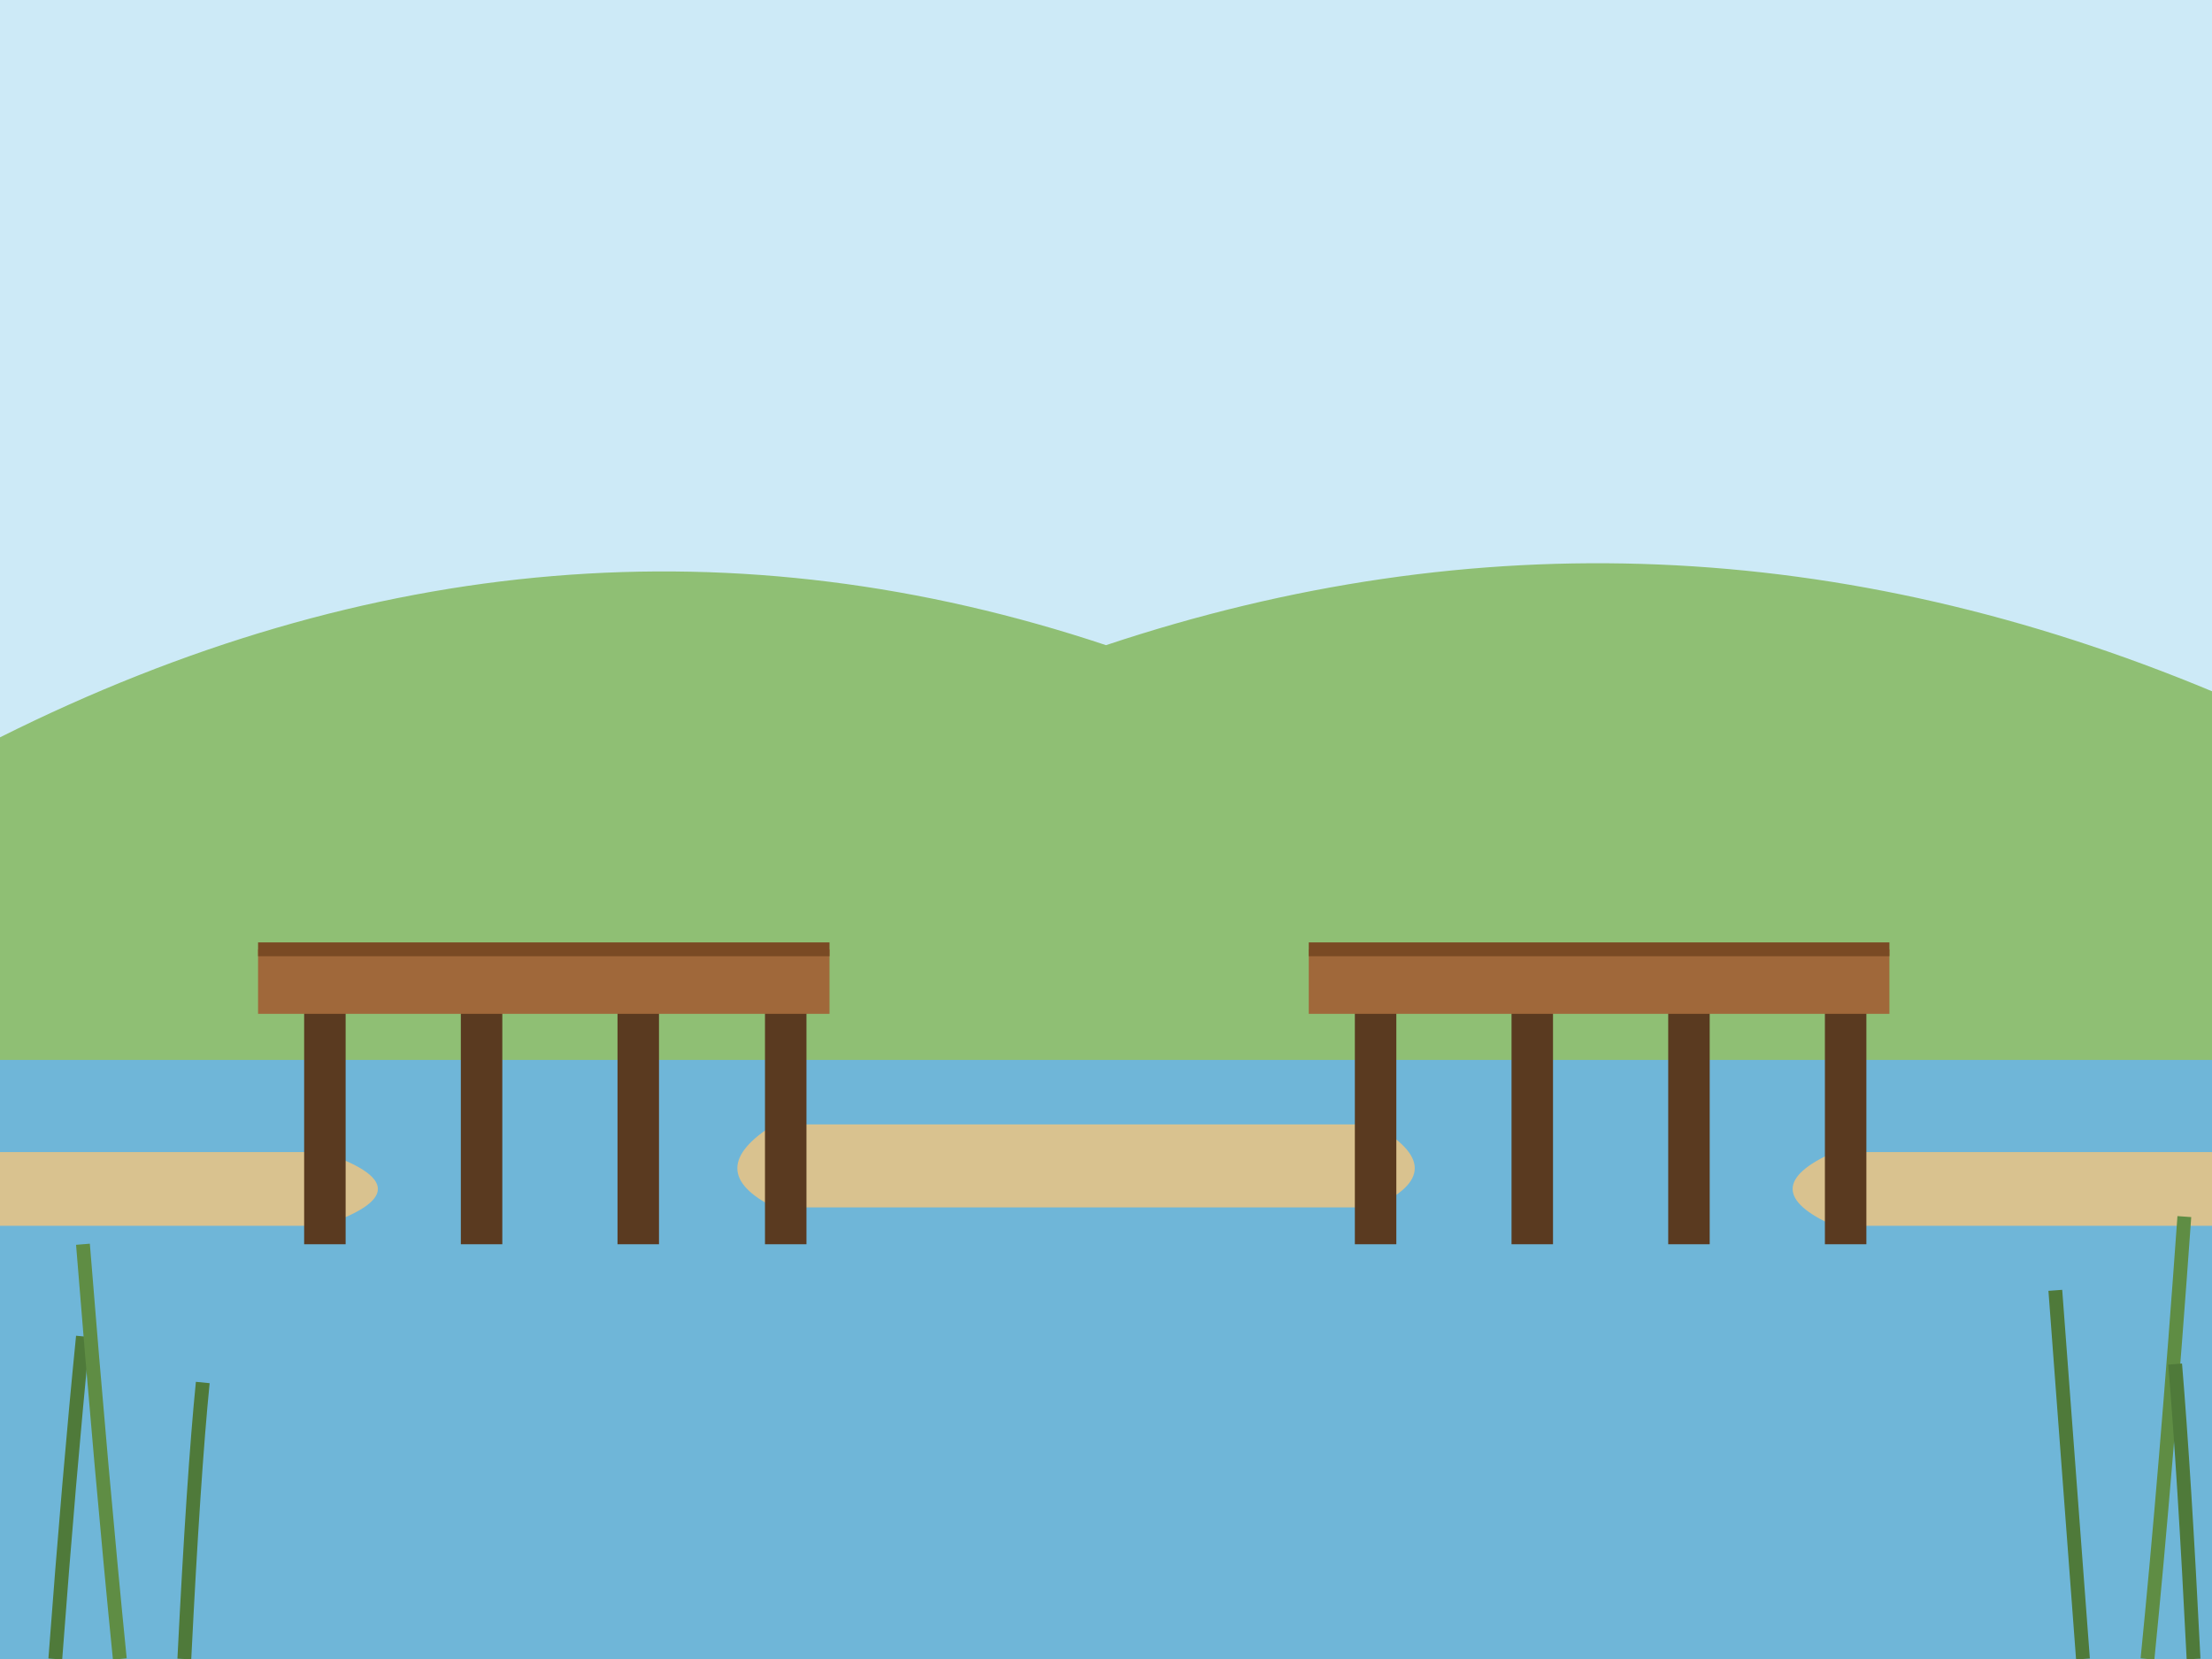
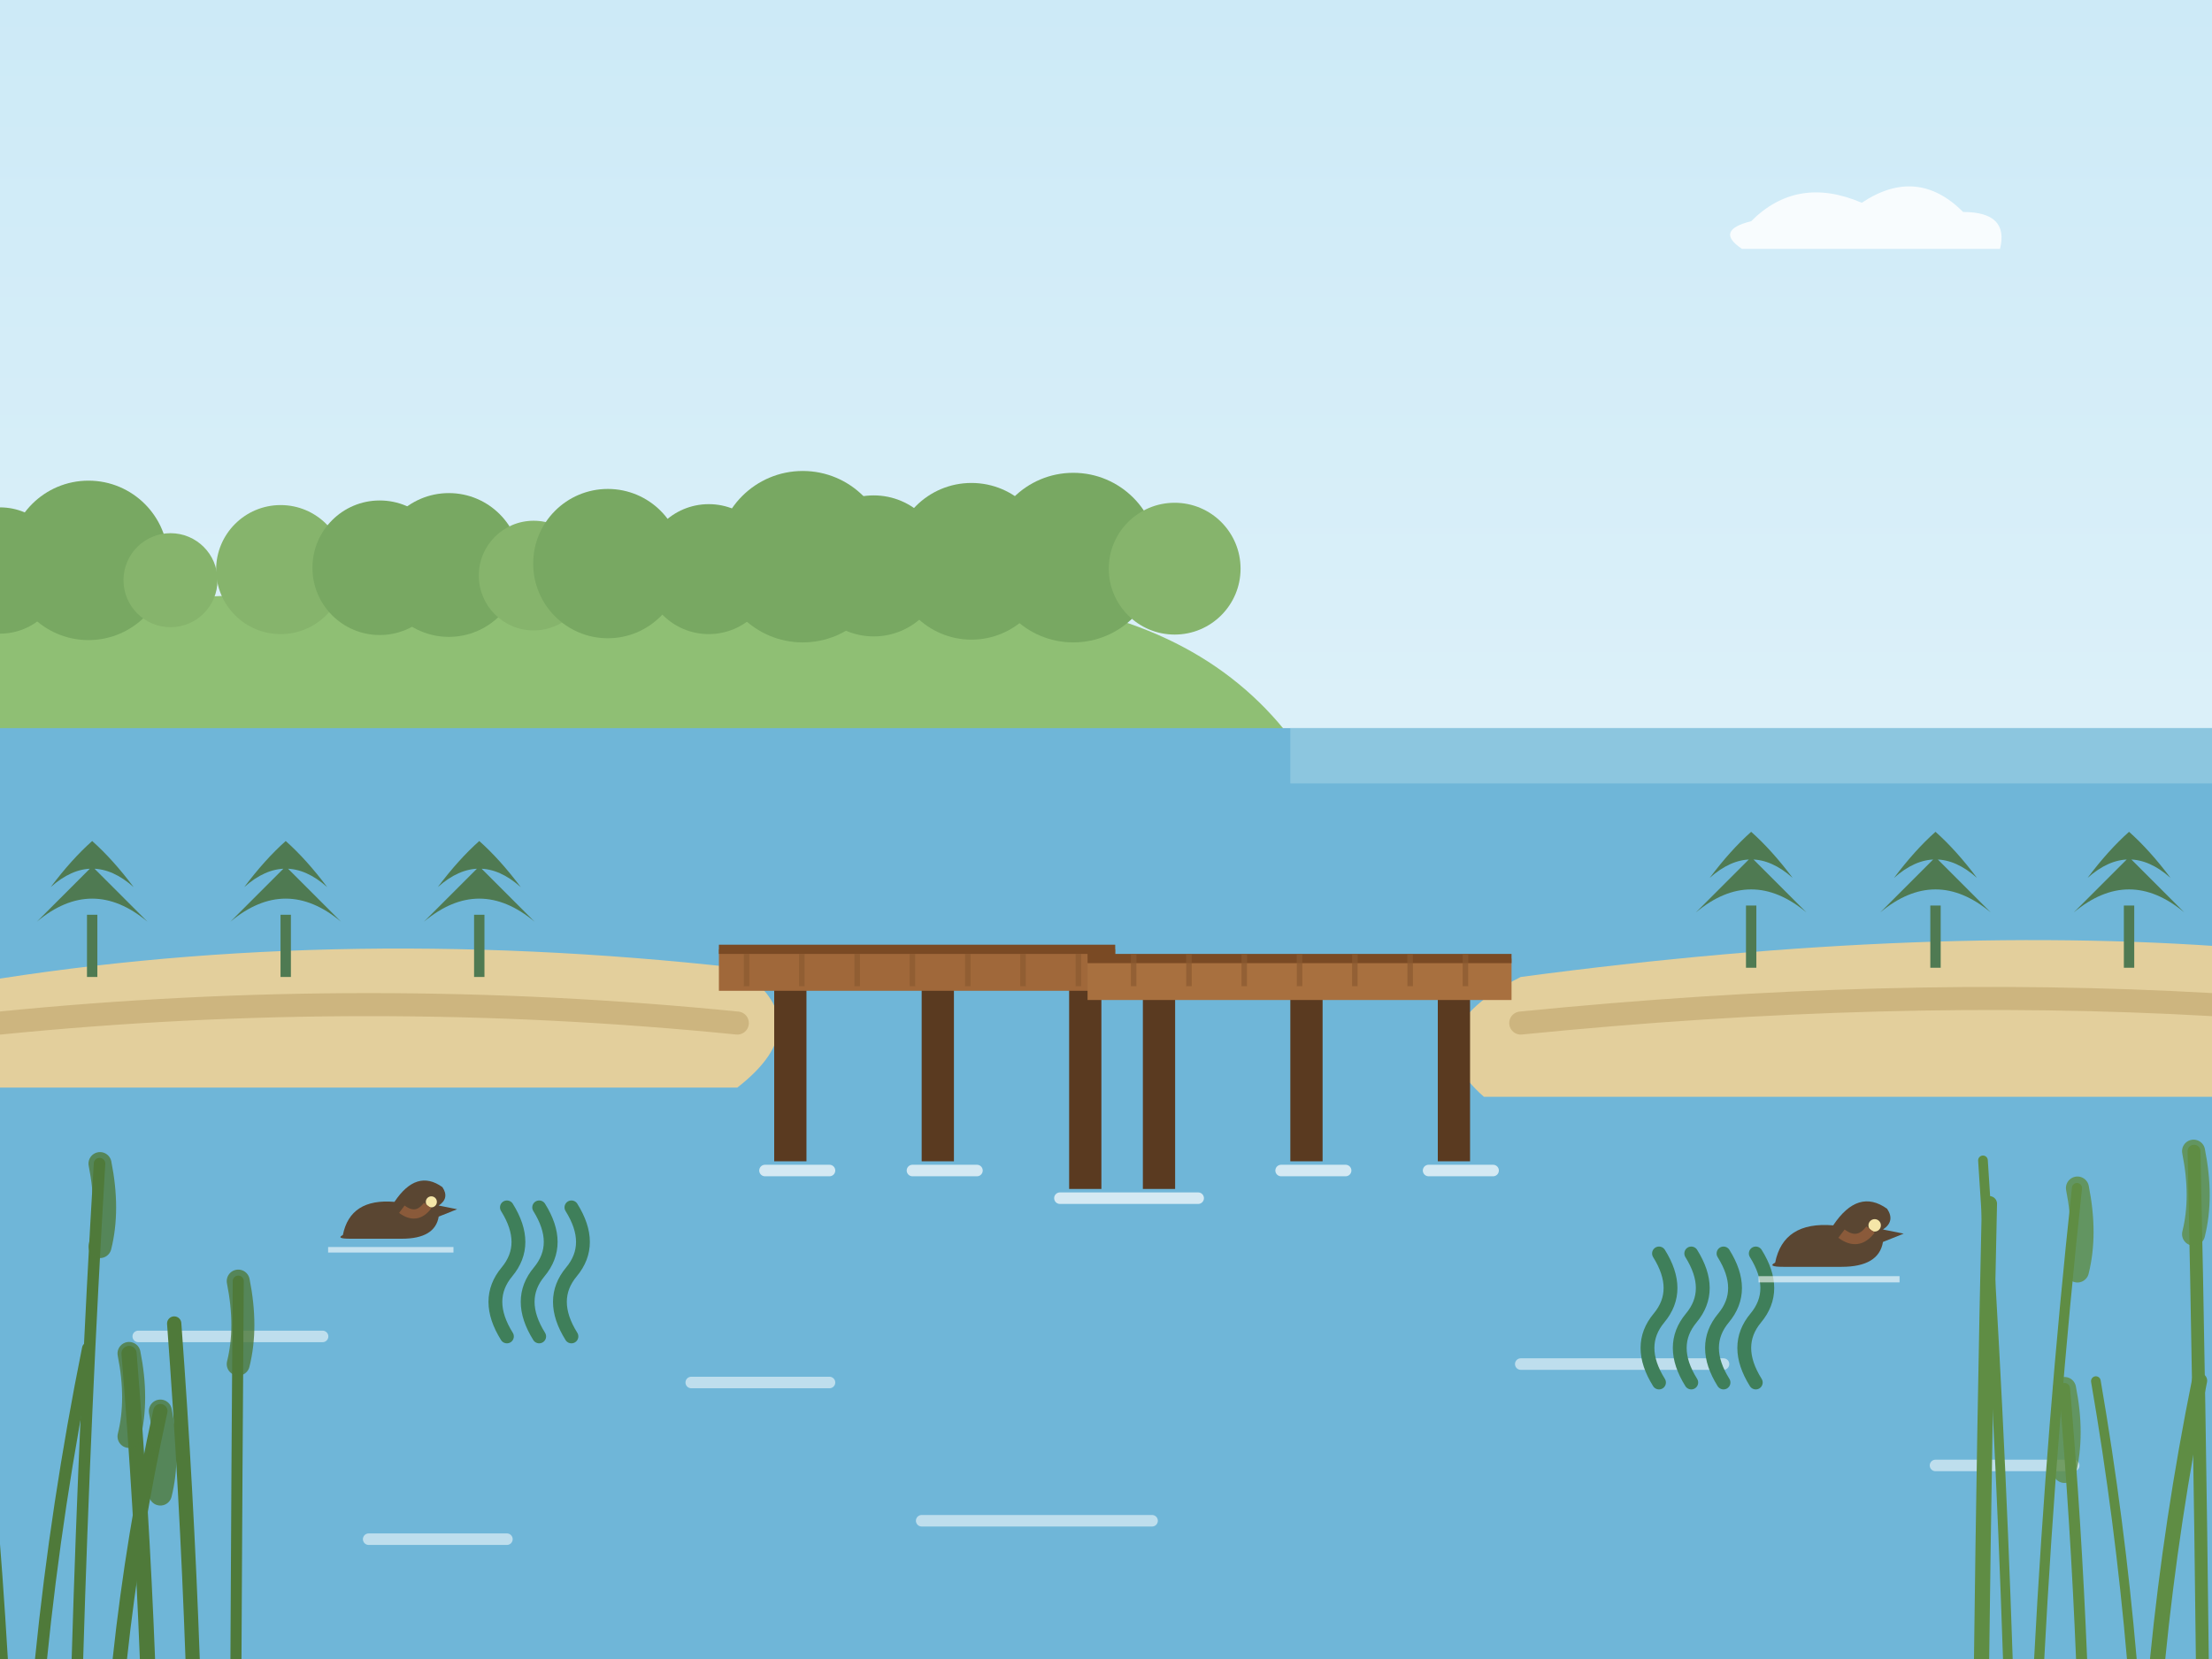
<svg xmlns="http://www.w3.org/2000/svg" width="480" height="360" viewBox="0 0 480 360">
-   <rect width="480" height="360" fill="#cdeaf7" />
-   <path d="M0 160 q120 -60 240 -20 q120 -40 240 10 V360 H0z" fill="#8fbf74" />
-   <rect y="230" width="480" height="130" fill="#6fb6d8" />
-   <path d="M-10 250 h80 q24 8 0 16 h-80z M168 244 h130 q18 10 0 18 h-130 q-16 -8 0 -18z M398 250 h92 v16 h-92 q-18 -8 0 -16z" fill="#d9c28f" />
-   <rect x="66" y="214" width="9" height="56" fill="#5a3a20" />
-   <rect x="100" y="214" width="9" height="56" fill="#5a3a20" />
-   <rect x="134" y="214" width="9" height="56" fill="#5a3a20" />
-   <rect x="166" y="214" width="9" height="56" fill="#5a3a20" />
-   <rect x="294" y="214" width="9" height="56" fill="#5a3a20" />
-   <rect x="328" y="214" width="9" height="56" fill="#5a3a20" />
-   <rect x="362" y="214" width="9" height="56" fill="#5a3a20" />
-   <rect x="396" y="214" width="9" height="56" fill="#5a3a20" />
-   <rect x="56" y="206" width="124" height="14" fill="#a0683a" />
-   <rect x="284" y="206" width="126" height="14" fill="#a0683a" />
-   <path d="M56 206 h124 M284 206 h126" stroke="#7a4a24" stroke-width="3" />
-   <path d="M12 360 q3 -40 6 -70" stroke="#4f7a3a" stroke-width="3" fill="none" />
-   <path d="M26 360 q-4 -40 -8 -90" stroke="#5f8d44" stroke-width="3" fill="none" />
-   <path d="M40 360 q2 -40 4 -60" stroke="#4f7a3a" stroke-width="3" fill="none" />
-   <path d="M452 360 q-3 -40 -6 -80" stroke="#4f7a3a" stroke-width="3" fill="none" />
-   <path d="M466 360 q4 -40 8 -96" stroke="#5f8d44" stroke-width="3" fill="none" />
-   <path d="M476 360 q-2 -40 -4 -64" stroke="#4f7a3a" stroke-width="3" fill="none" />
+   <defs>
+     <linearGradient id="sky" x1="0" y1="0" x2="0" y2="1">
+       <stop offset="0" stop-color="#cdeaf7" />
+       <stop offset="1" stop-color="#eef8fc" />
+     </linearGradient>
+   </defs>
+   <rect width="480" height="360" fill="url(#sky)" />
+   <path d="M380 48 q10 -10 24 -4 q12 -8 22 2 q10 0 8 8 h-56 q-6 -4 2 -6 z" fill="#ffffff" opacity=".85" />
+   <path d="M0 132 Q120 124 220 130 Q260 134 280 160 H0 Z" fill="#8fbf74" />
+   <circle cx="0.0" cy="123.8" r="13.7" fill="#78a862" />
+   <circle cx="19.2" cy="121.6" r="17.3" fill="#78a862" />
+   <circle cx="37.0" cy="125.9" r="10.2" fill="#86b46c" />
+   <circle cx="60.9" cy="123.6" r="14.0" fill="#86b46c" />
+   <circle cx="82.4" cy="123.2" r="14.6" fill="#78a862" />
+   <circle cx="97.4" cy="122.6" r="15.6" fill="#78a862" />
+   <circle cx="115.8" cy="124.9" r="11.9" fill="#86b46c" />
+   <circle cx="131.9" cy="122.3" r="16.2" fill="#78a862" />
+   <circle cx="153.8" cy="123.5" r="14.1" fill="#78a862" />
+   <circle cx="174.2" cy="120.8" r="18.6" fill="#78a862" />
+   <circle cx="189.6" cy="122.8" r="15.3" fill="#78a862" />
+   <circle cx="210.8" cy="121.8" r="17.0" fill="#78a862" />
+   <circle cx="232.9" cy="121.0" r="18.4" fill="#78a862" />
+   <circle cx="254.9" cy="123.4" r="14.3" fill="#86b46c" />
+   <rect y="158" width="480" height="202" fill="#6fb6d8" />
+   <rect x="280" y="158" width="200" height="12" fill="#8cc6df" />
+   <path d="M30 290 h40" stroke="#ffffff" stroke-width="2.5" stroke-linecap="round" opacity="0.55" />
+   <path d="M150 300 h30" stroke="#ffffff" stroke-width="2.5" stroke-linecap="round" opacity="0.55" />
+   <path d="M330 296 h44" stroke="#ffffff" stroke-width="2.5" stroke-linecap="round" opacity="0.55" />
+   <path d="M420 318 h30" stroke="#ffffff" stroke-width="2.5" stroke-linecap="round" opacity="0.55" />
+   <path d="M200 330 h50" stroke="#ffffff" stroke-width="2.5" stroke-linecap="round" opacity="0.55" />
+   <path d="M80 334 h30" stroke="#ffffff" stroke-width="2.5" stroke-linecap="round" opacity="0.55" />
+   <path d="M-10 214 Q70 200 160 210 Q178 222 160 236 H-10 Z" fill="#e3cf9c" />
+   <path d="M330 212 Q420 200 490 206 V238 H322 Q306 224 330 212 Z" fill="#e3cf9c" />
+   <path d="M0 222 Q80 214 160 222 M330 222 Q410 214 480 218" stroke="#cdb57f" stroke-width="5" fill="none" stroke-linecap="round" />
+   <path d="M20 212 v-13.5" stroke="#4f7a52" stroke-width="2.25" />
+   <path d="M8 200 q12 -10 24 0 q-6 -6 -12 -12 q-6 6 -12 12 z M11 192.5 q9 -8 18 0 q-4.5 -6 -9 -10 q-4.5 4 -9 10 z" fill="#4f7a52" />
+   <path d="M62 212 v-13.5" stroke="#4f7a52" stroke-width="2.25" />
+   <path d="M50 200 q12 -10 24 0 q-6 -6 -12 -12 q-6 6 -12 12 z M53 192.5 q9 -8 18 0 q-4.5 -6 -9 -10 q-4.5 4 -9 10 z" fill="#4f7a52" />
+   <path d="M104 212 v-13.5" stroke="#4f7a52" stroke-width="2.25" />
+   <path d="M92 200 q12 -10 24 0 q-6 -6 -12 -12 q-6 6 -12 12 z M95 192.5 q9 -8 18 0 q-4.5 -6 -9 -10 q-4.5 4 -9 10 z" fill="#4f7a52" />
+   <path d="M380 210 v-13.5" stroke="#4f7a52" stroke-width="2.25" />
+   <path d="M368 198 q12 -10 24 0 q-6 -6 -12 -12 q-6 6 -12 12 z M371 190.5 q9 -8 18 0 q-4.5 -6 -9 -10 q-4.5 4 -9 10 z" fill="#4f7a52" />
+   <path d="M420 210 v-13.5" stroke="#4f7a52" stroke-width="2.25" />
+   <path d="M408 198 q12 -10 24 0 q-6 -6 -12 -12 q-6 6 -12 12 z M411 190.5 q9 -8 18 0 q-4.5 -6 -9 -10 q-4.5 4 -9 10 z" fill="#4f7a52" />
+   <path d="M462 210 v-13.5" stroke="#4f7a52" stroke-width="2.25" />
+   <path d="M450 198 q12 -10 24 0 q-6 -6 -12 -12 q-6 6 -12 12 z M453 190.5 q9 -8 18 0 q-4.5 -6 -9 -10 q-4.5 4 -9 10 z" fill="#4f7a52" />
+   <rect x="168" y="212" width="7" height="40" fill="#5a3a20" />
+   <rect x="200" y="212" width="7" height="40" fill="#5a3a20" />
+   <rect x="232" y="212" width="7" height="46" fill="#5a3a20" />
+   <rect x="248" y="212" width="7" height="46" fill="#5a3a20" />
+   <rect x="280" y="212" width="7" height="40" fill="#5a3a20" />
+   <rect x="312" y="212" width="7" height="40" fill="#5a3a20" />
+   <rect x="156" y="206" width="86" height="9" fill="#a0683a" />
+   <rect x="236" y="208" width="92" height="9" fill="#a8703f" />
+   <path d="M156 206 h86 M236 208 h92" stroke="#7a4a24" stroke-width="2" />
+   <path d="M162 207 v7" stroke="#8a5a30" stroke-width="1.2" opacity=".7" />
+   <path d="M174 207 v7" stroke="#8a5a30" stroke-width="1.2" opacity=".7" />
+   <path d="M186 207 v7" stroke="#8a5a30" stroke-width="1.2" opacity=".7" />
+   <path d="M198 207 v7" stroke="#8a5a30" stroke-width="1.2" opacity=".7" />
+   <path d="M210 207 v7" stroke="#8a5a30" stroke-width="1.2" opacity=".7" />
+   <path d="M222 207 v7" stroke="#8a5a30" stroke-width="1.2" opacity=".7" />
+   <path d="M234 207 v7" stroke="#8a5a30" stroke-width="1.2" opacity=".7" />
+   <path d="M246 207 v7" stroke="#8a5a30" stroke-width="1.2" opacity=".7" />
+   <path d="M258 207 v7" stroke="#8a5a30" stroke-width="1.2" opacity=".7" />
+   <path d="M270 207 v7" stroke="#8a5a30" stroke-width="1.2" opacity=".7" />
+   <path d="M282 207 v7" stroke="#8a5a30" stroke-width="1.2" opacity=".7" />
+   <path d="M294 207 v7" stroke="#8a5a30" stroke-width="1.2" opacity=".7" />
+   <path d="M306 207 v7" stroke="#8a5a30" stroke-width="1.2" opacity=".7" />
+   <path d="M318 207 v7" stroke="#8a5a30" stroke-width="1.2" opacity=".7" />
+   <path d="M166 254 h14" stroke="#ffffff" stroke-width="2.5" stroke-linecap="round" opacity="0.7" />
+   <path d="M198 254 h14" stroke="#ffffff" stroke-width="2.5" stroke-linecap="round" opacity="0.7" />
+   <path d="M230 260 h30" stroke="#ffffff" stroke-width="2.5" stroke-linecap="round" opacity="0.7" />
+   <path d="M278 254 h14" stroke="#ffffff" stroke-width="2.5" stroke-linecap="round" opacity="0.7" />
+   <path d="M310 254 h14" stroke="#ffffff" stroke-width="2.5" stroke-linecap="round" opacity="0.7" />
+   <path d="M110 290 q-5 -8 0 -14 q5 -6 0 -14" stroke="#3f7f5a" stroke-width="3" fill="none" stroke-linecap="round" />
+   <path d="M117 290 q-5 -8 0 -14 q5 -6 0 -14" stroke="#3f7f5a" stroke-width="3" fill="none" stroke-linecap="round" />
+   <path d="M124 290 q-5 -8 0 -14 q5 -6 0 -14" stroke="#3f7f5a" stroke-width="3" fill="none" stroke-linecap="round" />
+   <path d="M360 300 q-5 -8 0 -14 q5 -6 0 -14" stroke="#3f7f5a" stroke-width="3" fill="none" stroke-linecap="round" />
+   <path d="M367 300 q-5 -8 0 -14 q5 -6 0 -14" stroke="#3f7f5a" stroke-width="3" fill="none" stroke-linecap="round" />
+   <path d="M374 300 q-5 -8 0 -14 q5 -6 0 -14" stroke="#3f7f5a" stroke-width="3" fill="none" stroke-linecap="round" />
+   <path d="M381 300 q-5 -8 0 -14 q5 -6 0 -14" stroke="#3f7f5a" stroke-width="3" fill="none" stroke-linecap="round" />
+   <g transform="translate(84 268) scale(0.8)">
+     <path d="M-12 0 q2 -10 14 -9 q6 -9 13 -4 q2 3 -1 5 l5 1 l-5 2 q-1 6 -10 6 h-14 q-4 0 -2 -1 z" fill="#5a4632" />
+     <circle cx="12" cy="-9" r="1.5" fill="#f5e6a8" />
+     <path d="M4 -7 q4 3 7 -1" stroke="#8a5a3a" stroke-width="2.5" fill="none" />
+     <path d="M-16 4 h34" stroke="#ffffff" stroke-width="1.5" opacity=".6" />
+   </g>
+   <g transform="translate(396 274) scale(0.9)">
+     <path d="M-12 0 q2 -10 14 -9 q6 -9 13 -4 q2 3 -1 5 l5 1 l-5 2 q-1 6 -10 6 h-14 q-4 0 -2 -1 z" fill="#5a4632" />
+     <circle cx="12" cy="-9" r="1.5" fill="#f5e6a8" />
+     <path d="M4 -7 q4 3 7 -1" stroke="#8a5a3a" stroke-width="2.5" fill="none" />
+     <path d="M-16 4 h34" stroke="#ffffff" stroke-width="1.5" opacity=".6" />
+   </g>
+   <path d="M0.0 360 q-2.1 -35.9 -6.2 -71.9" stroke="#4f7a3a" stroke-width="3.4" fill="none" stroke-linecap="round" />
+   <path d="M8.9 360 q3.4 -33.7 10.2 -67.4" stroke="#4f7a3a" stroke-width="2.6" fill="none" stroke-linecap="round" />
+   <path d="M16.8 360 q1.6 -53.8 4.8 -107.5" stroke="#4f7a3a" stroke-width="2.5" fill="none" stroke-linecap="round" />
+   <path d="M21.7 252.5 q2 10 0 18" stroke="#4f7a3a" stroke-width="5" fill="none" stroke-linecap="round" opacity=".8" />
+   <path d="M26.0 360 q2.9 -26.9 8.8 -53.8" stroke="#4f7a3a" stroke-width="3.1" fill="none" stroke-linecap="round" />
+   <path d="M34.8 306.2 q2 10 0 18" stroke="#4f7a3a" stroke-width="5" fill="none" stroke-linecap="round" opacity=".8" />
+   <path d="M32.0 360 q-1.3 -33.2 -4.0 -66.3" stroke="#4f7a3a" stroke-width="3.3" fill="none" stroke-linecap="round" />
+   <path d="M28.0 293.7 q2 10 0 18" stroke="#4f7a3a" stroke-width="5" fill="none" stroke-linecap="round" opacity=".8" />
+   <path d="M41.8 360 q-1.3 -36.4 -4.0 -72.8" stroke="#4f7a3a" stroke-width="3.1" fill="none" stroke-linecap="round" />
+   <path d="M51.2 360 q0.2 -41.0 0.5 -82.0" stroke="#4f7a3a" stroke-width="2.4" fill="none" stroke-linecap="round" />
+   <path d="M51.7 278.0 q2 10 0 18" stroke="#4f7a3a" stroke-width="5" fill="none" stroke-linecap="round" opacity=".8" />
+   <path d="M430.0 360 q0.6 -49.4 1.7 -98.8" stroke="#5f8d44" stroke-width="3.3" fill="none" stroke-linecap="round" />
+   <path d="M435.7 360 q-1.8 -54.1 -5.4 -108.2" stroke="#5f8d44" stroke-width="2.1" fill="none" stroke-linecap="round" />
+   <path d="M442.5 360 q2.7 -51.1 8.2 -102.2" stroke="#5f8d44" stroke-width="2.2" fill="none" stroke-linecap="round" />
+   <path d="M450.8 257.8 q2 10 0 18" stroke="#5f8d44" stroke-width="5" fill="none" stroke-linecap="round" opacity=".8" />
+   <path d="M451.7 360 q-1.2 -29.4 -3.7 -58.7" stroke="#5f8d44" stroke-width="2.4" fill="none" stroke-linecap="round" />
+   <path d="M448.0 301.3 q2 10 0 18" stroke="#5f8d44" stroke-width="5" fill="none" stroke-linecap="round" opacity=".8" />
+   <path d="M462.6 360 q-2.6 -30.1 -7.8 -60.3" stroke="#5f8d44" stroke-width="2.1" fill="none" stroke-linecap="round" />
+   <path d="M468.2 360 q3.0 -30.2 9.1 -60.4" stroke="#5f8d44" stroke-width="3.3" fill="none" stroke-linecap="round" />
+   <path d="M477.9 360 q-0.6 -55.1 -1.8 -110.2" stroke="#5f8d44" stroke-width="2.8" fill="none" stroke-linecap="round" />
+   <path d="M476.0 249.8 q2 10 0 18" stroke="#5f8d44" stroke-width="5" fill="none" stroke-linecap="round" opacity=".8" />
</svg>
